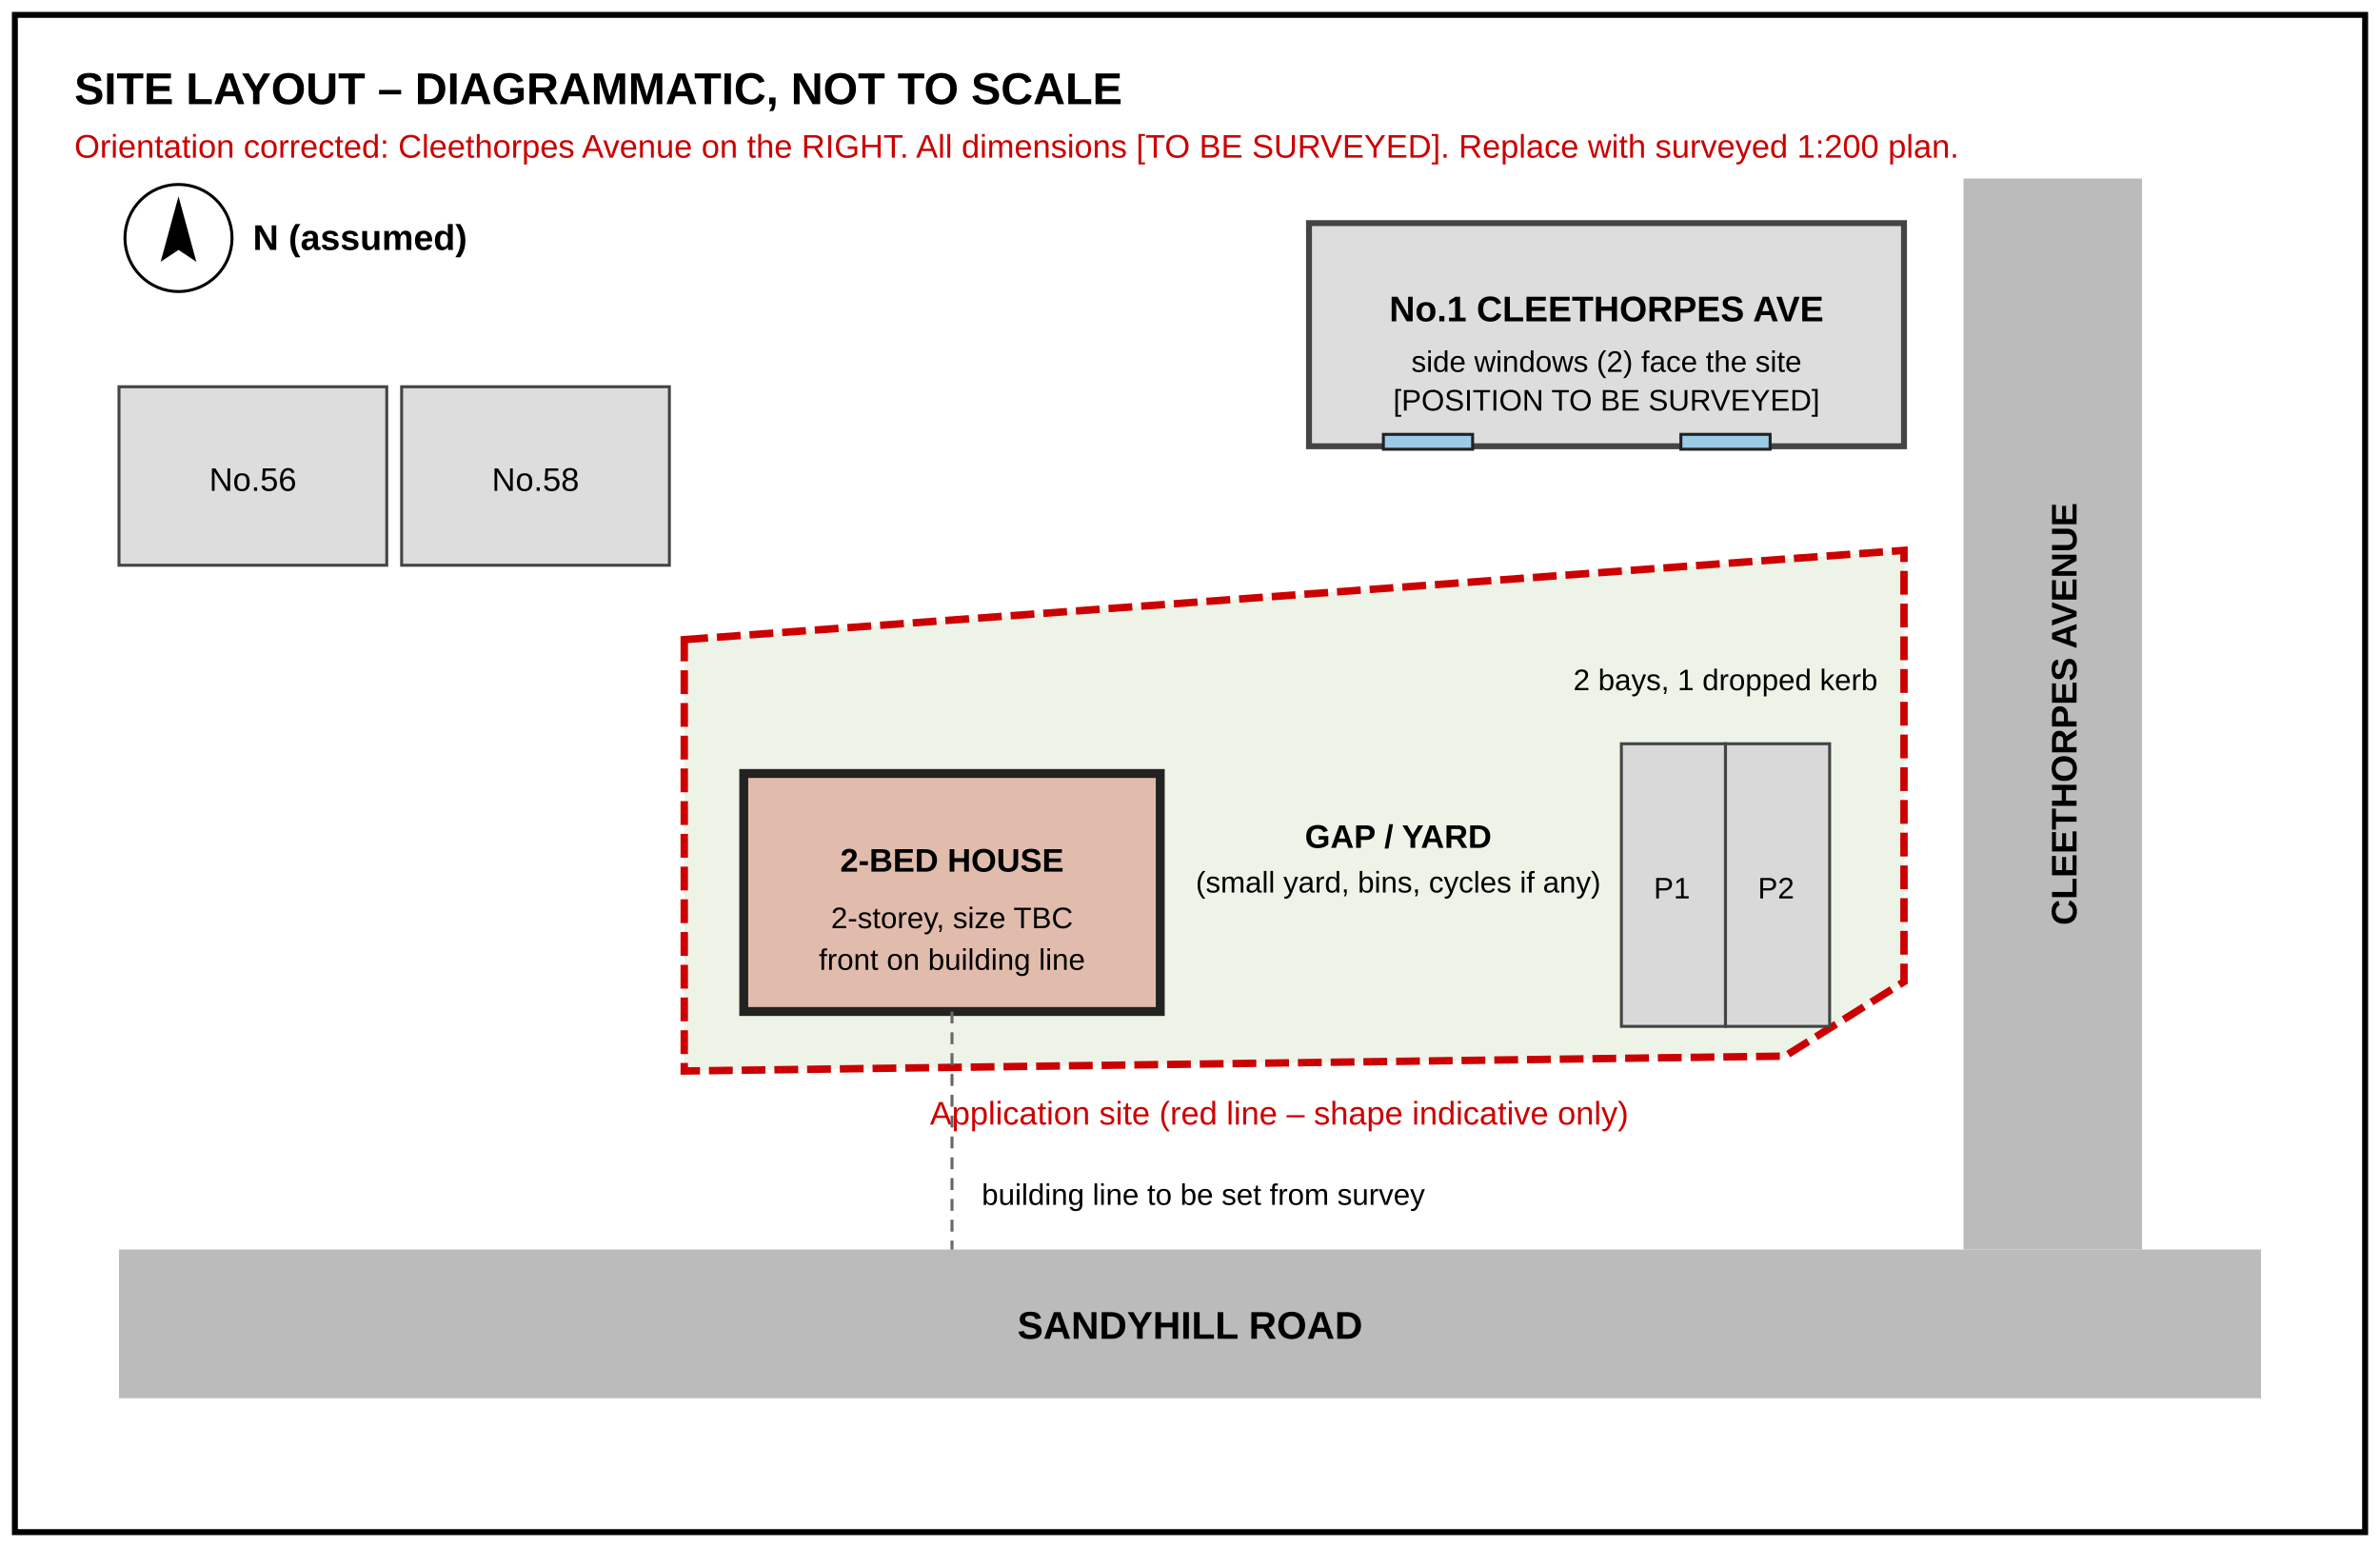
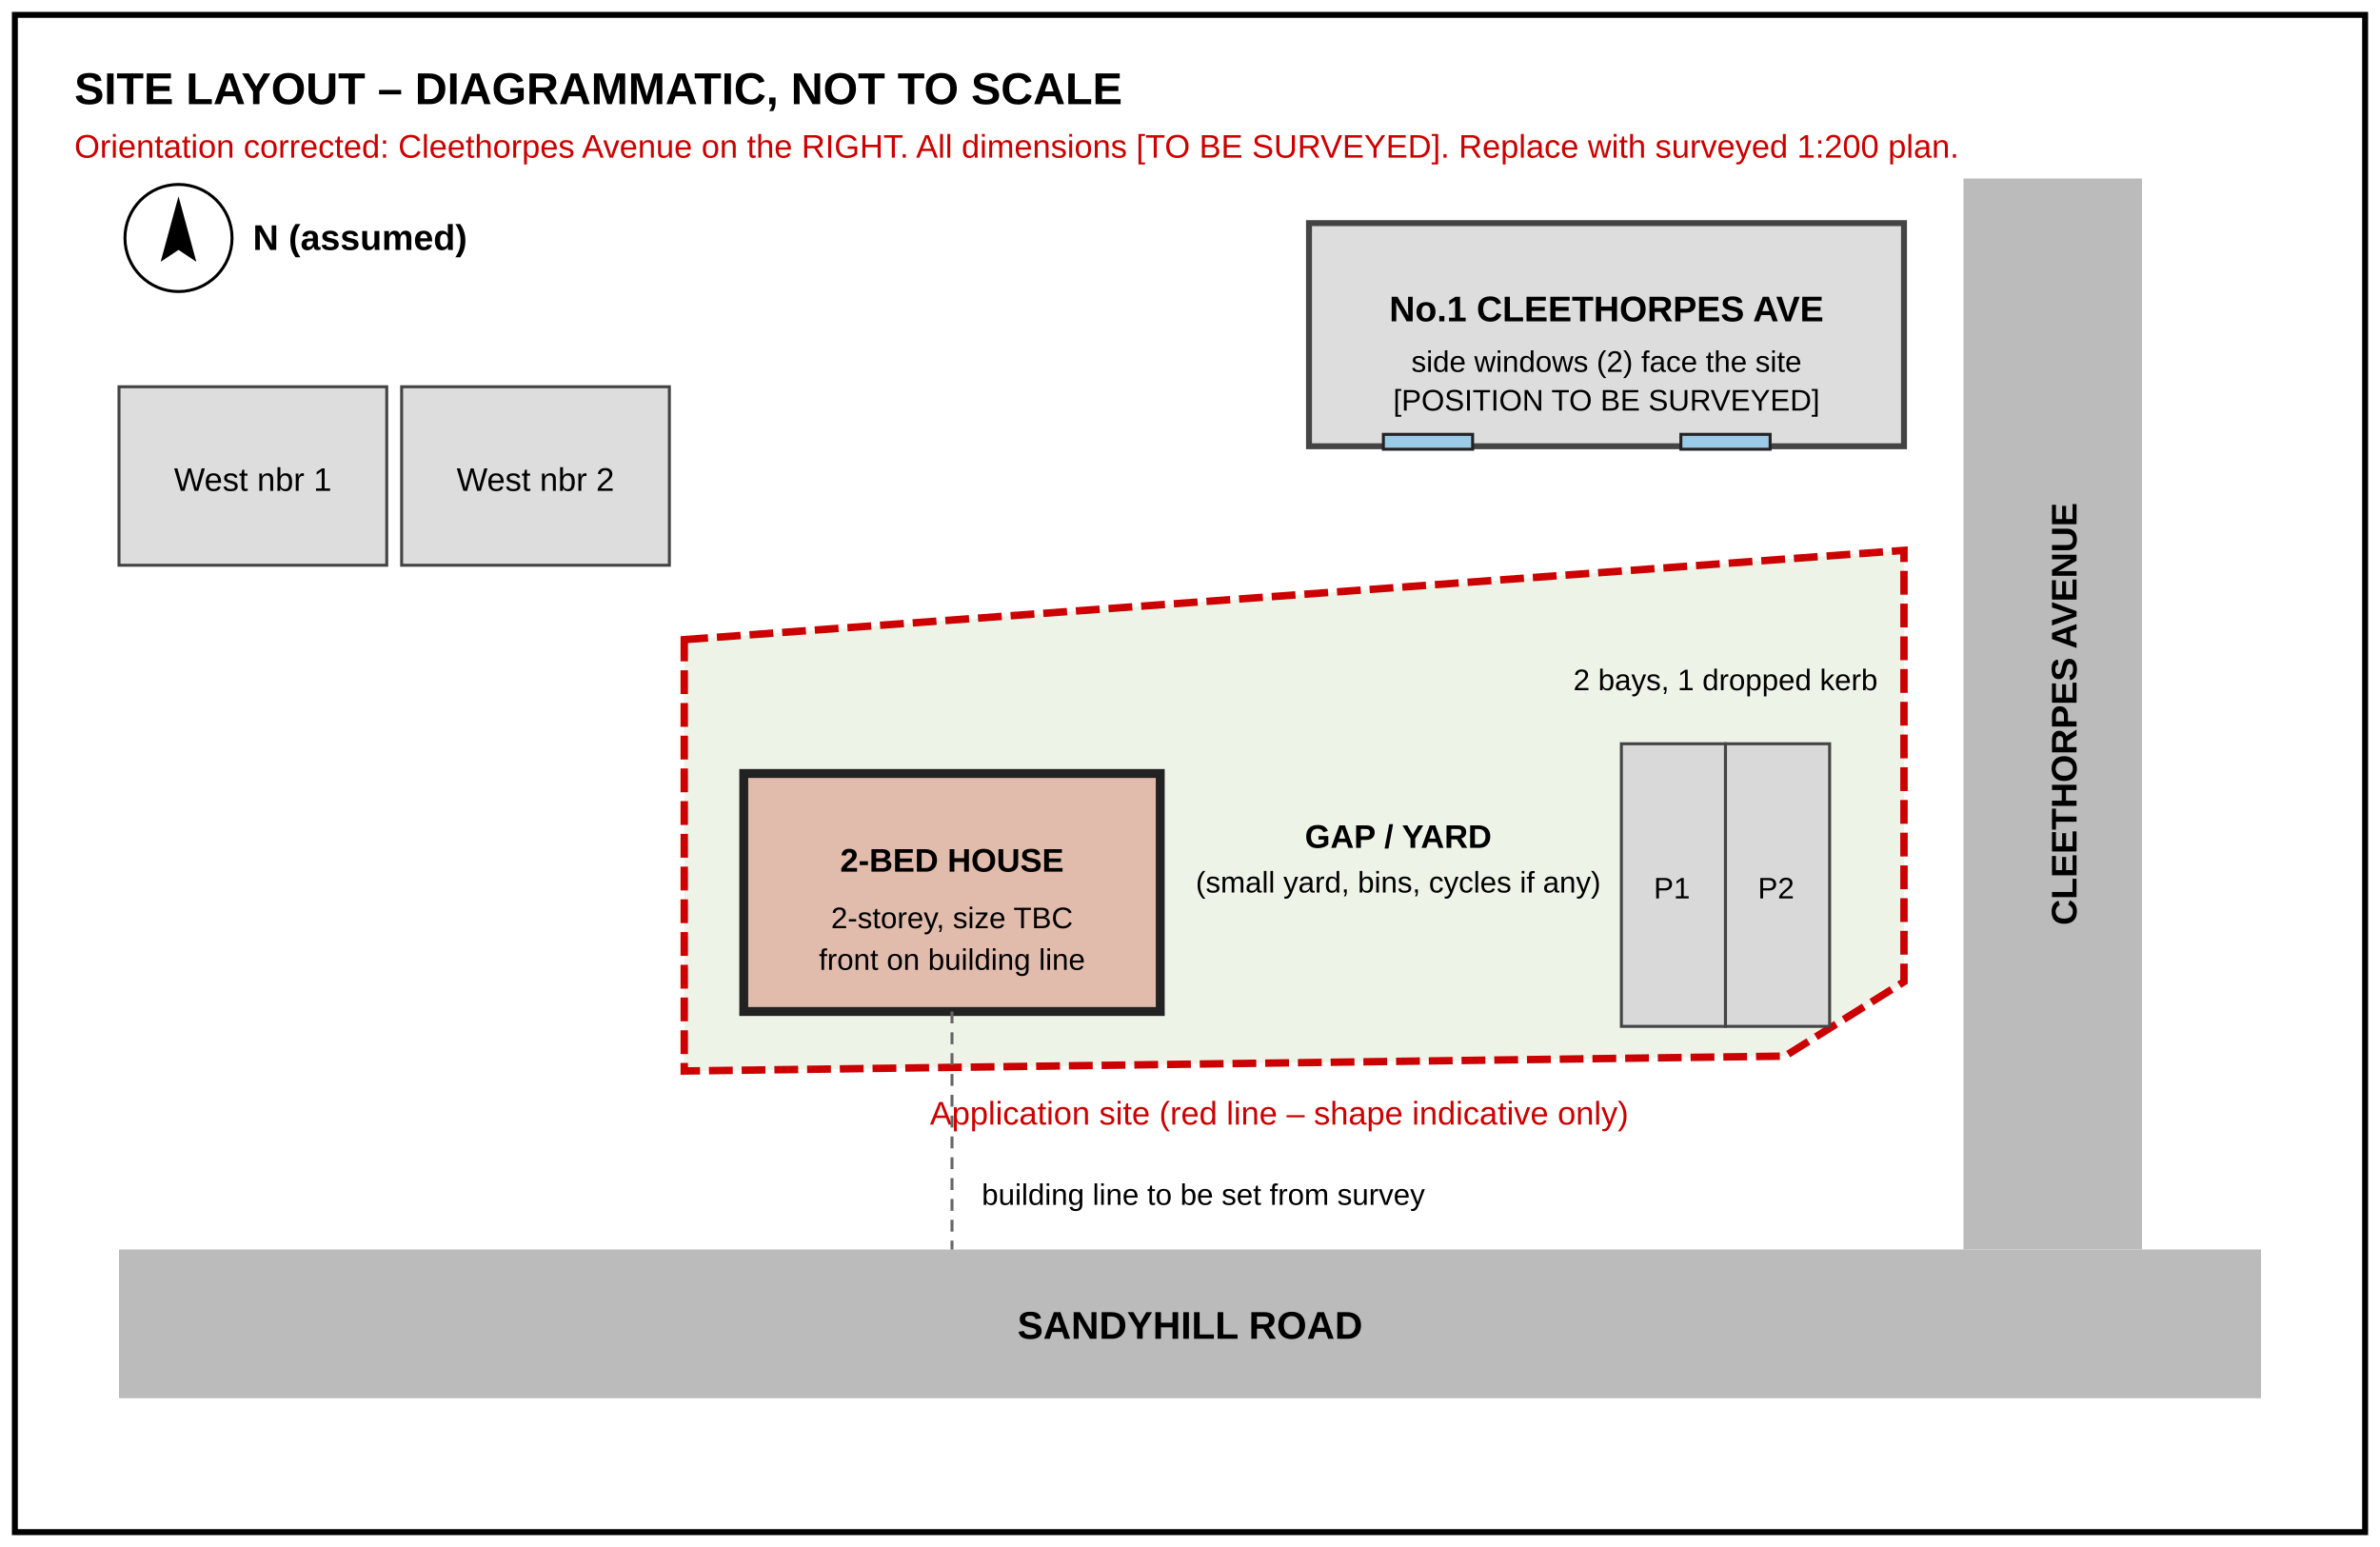
<svg xmlns="http://www.w3.org/2000/svg" viewBox="0 0 800 520" width="800" height="520" font-family="Arial,Helvetica,sans-serif">
  <rect width="800" height="520" fill="#fff" />
  <rect x="5" y="5" width="790" height="510" fill="none" stroke="#000" stroke-width="2" />
  <text x="25" y="35" font-size="15" font-weight="bold">SITE LAYOUT – DIAGRAMMATIC, NOT TO SCALE</text>
  <text x="25" y="53" font-size="11" fill="#c00">Orientation corrected: Cleethorpes Avenue on the RIGHT. All dimensions [TO BE SURVEYED]. Replace with surveyed 1:200 plan.</text>
  <rect x="440" y="75" width="200" height="75" fill="#ddd" stroke="#444" stroke-width="2" />
  <text x="540" y="108" font-size="12" font-weight="bold" text-anchor="middle">No.1 CLEETHORPES AVE</text>
  <text x="540" y="125" font-size="10" text-anchor="middle">side windows (2) face the site</text>
  <text x="540" y="138" font-size="10" text-anchor="middle">[POSITION TO BE SURVEYED]</text>
  <rect x="465" y="146" width="30" height="5" fill="#9ccbe8" stroke="#222" />
  <rect x="565" y="146" width="30" height="5" fill="#9ccbe8" stroke="#222" />
  <rect x="40" y="130" width="90" height="60" fill="#ddd" stroke="#444" />
-   <text x="85" y="165" font-size="11" text-anchor="middle">No.56</text>
+   <text x="85" y="165" font-size="11" text-anchor="middle">West nbr 1</text>
  <rect x="135" y="130" width="90" height="60" fill="#ddd" stroke="#444" />
-   <text x="180" y="165" font-size="11" text-anchor="middle">No.58</text>
+   <text x="180" y="165" font-size="11" text-anchor="middle">West nbr 2</text>
  <polygon points="230,215 640,185 640,330 600,355 230,360" fill="#eef3e8" stroke="#c00" stroke-width="2.5" stroke-dasharray="8 3" />
  <text x="430" y="378" font-size="11" fill="#c00" text-anchor="middle">Application site (red line – shape indicative only)</text>
  <rect x="250" y="260" width="140" height="80" fill="#c9583f" fill-opacity=".35" stroke="#222" stroke-width="3" />
  <text x="320" y="293" font-size="11" font-weight="bold" text-anchor="middle">2-BED HOUSE</text>
  <text x="320" y="312" font-size="10" text-anchor="middle">2-storey, size TBC</text>
  <text x="320" y="326" font-size="10" text-anchor="middle">front on building line</text>
  <rect x="545" y="250" width="35" height="95" fill="#d9d9d9" stroke="#444" />
  <rect x="580" y="250" width="35" height="95" fill="#d9d9d9" stroke="#444" />
  <text x="562" y="302" font-size="10" text-anchor="middle">P1</text>
  <text x="597" y="302" font-size="10" text-anchor="middle">P2</text>
  <text x="580" y="232" font-size="10" text-anchor="middle">2 bays, 1 dropped kerb</text>
  <text x="470" y="285" font-size="11" font-weight="bold" text-anchor="middle">GAP / YARD</text>
  <text x="470" y="300" font-size="10" text-anchor="middle">(small yard, bins, cycles if any)</text>
  <rect x="40" y="420" width="720" height="50" fill="#bbb" />
  <text x="400" y="450" font-size="13" font-weight="bold" text-anchor="middle">SANDYHILL ROAD</text>
  <rect x="660" y="60" width="60" height="360" fill="#bbb" />
  <text transform="translate(698,240) rotate(-90)" font-size="12" font-weight="bold" text-anchor="middle">CLEETHORPES AVENUE</text>
  <line x1="320" y1="340" x2="320" y2="420" stroke="#666" stroke-dasharray="4 3" />
  <text x="330" y="405" font-size="10">building line to be set from survey</text>
  <g transform="translate(740,500)" />
  <g transform="translate(60,80)">
    <circle r="18" fill="#fff" stroke="#000" />
    <path d="M0 -14 L6 8 L0 4 L-6 8Z" fill="#000" />
  </g>
  <text x="60" y="52" font-size="12" font-weight="bold" text-anchor="middle" />
  <text x="85" y="84" font-size="12" font-weight="bold">N (assumed)</text>
</svg>
